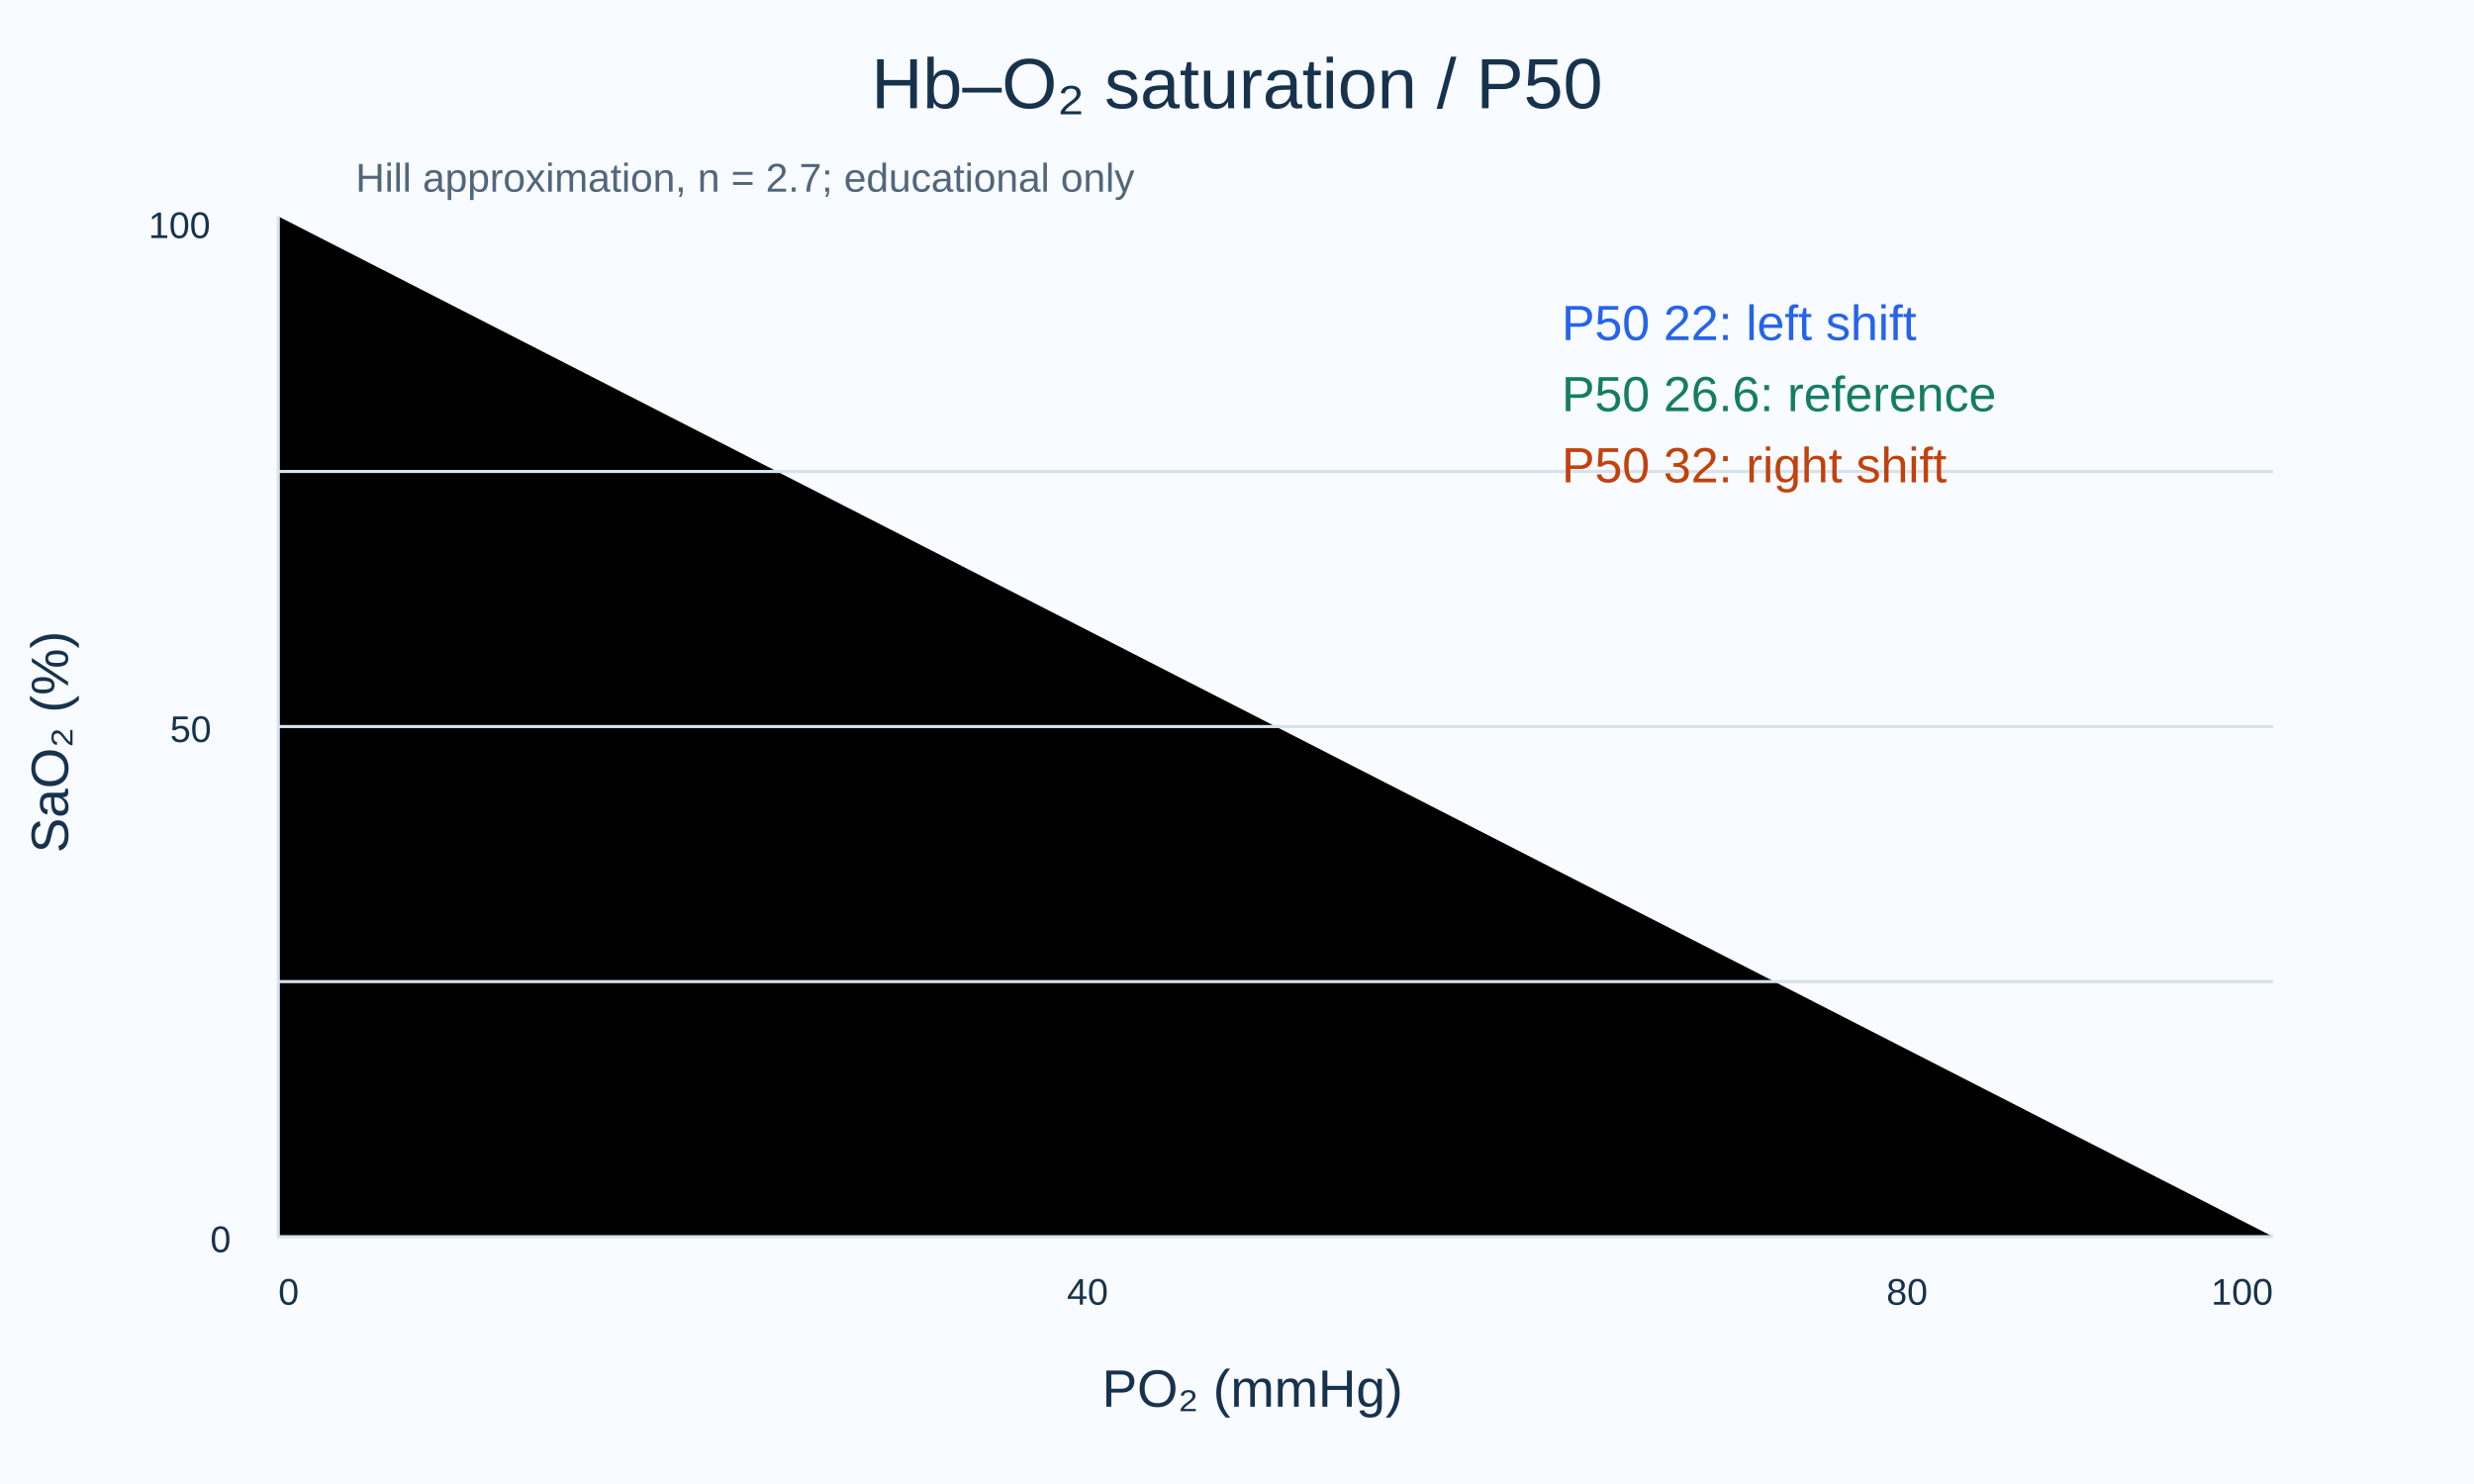
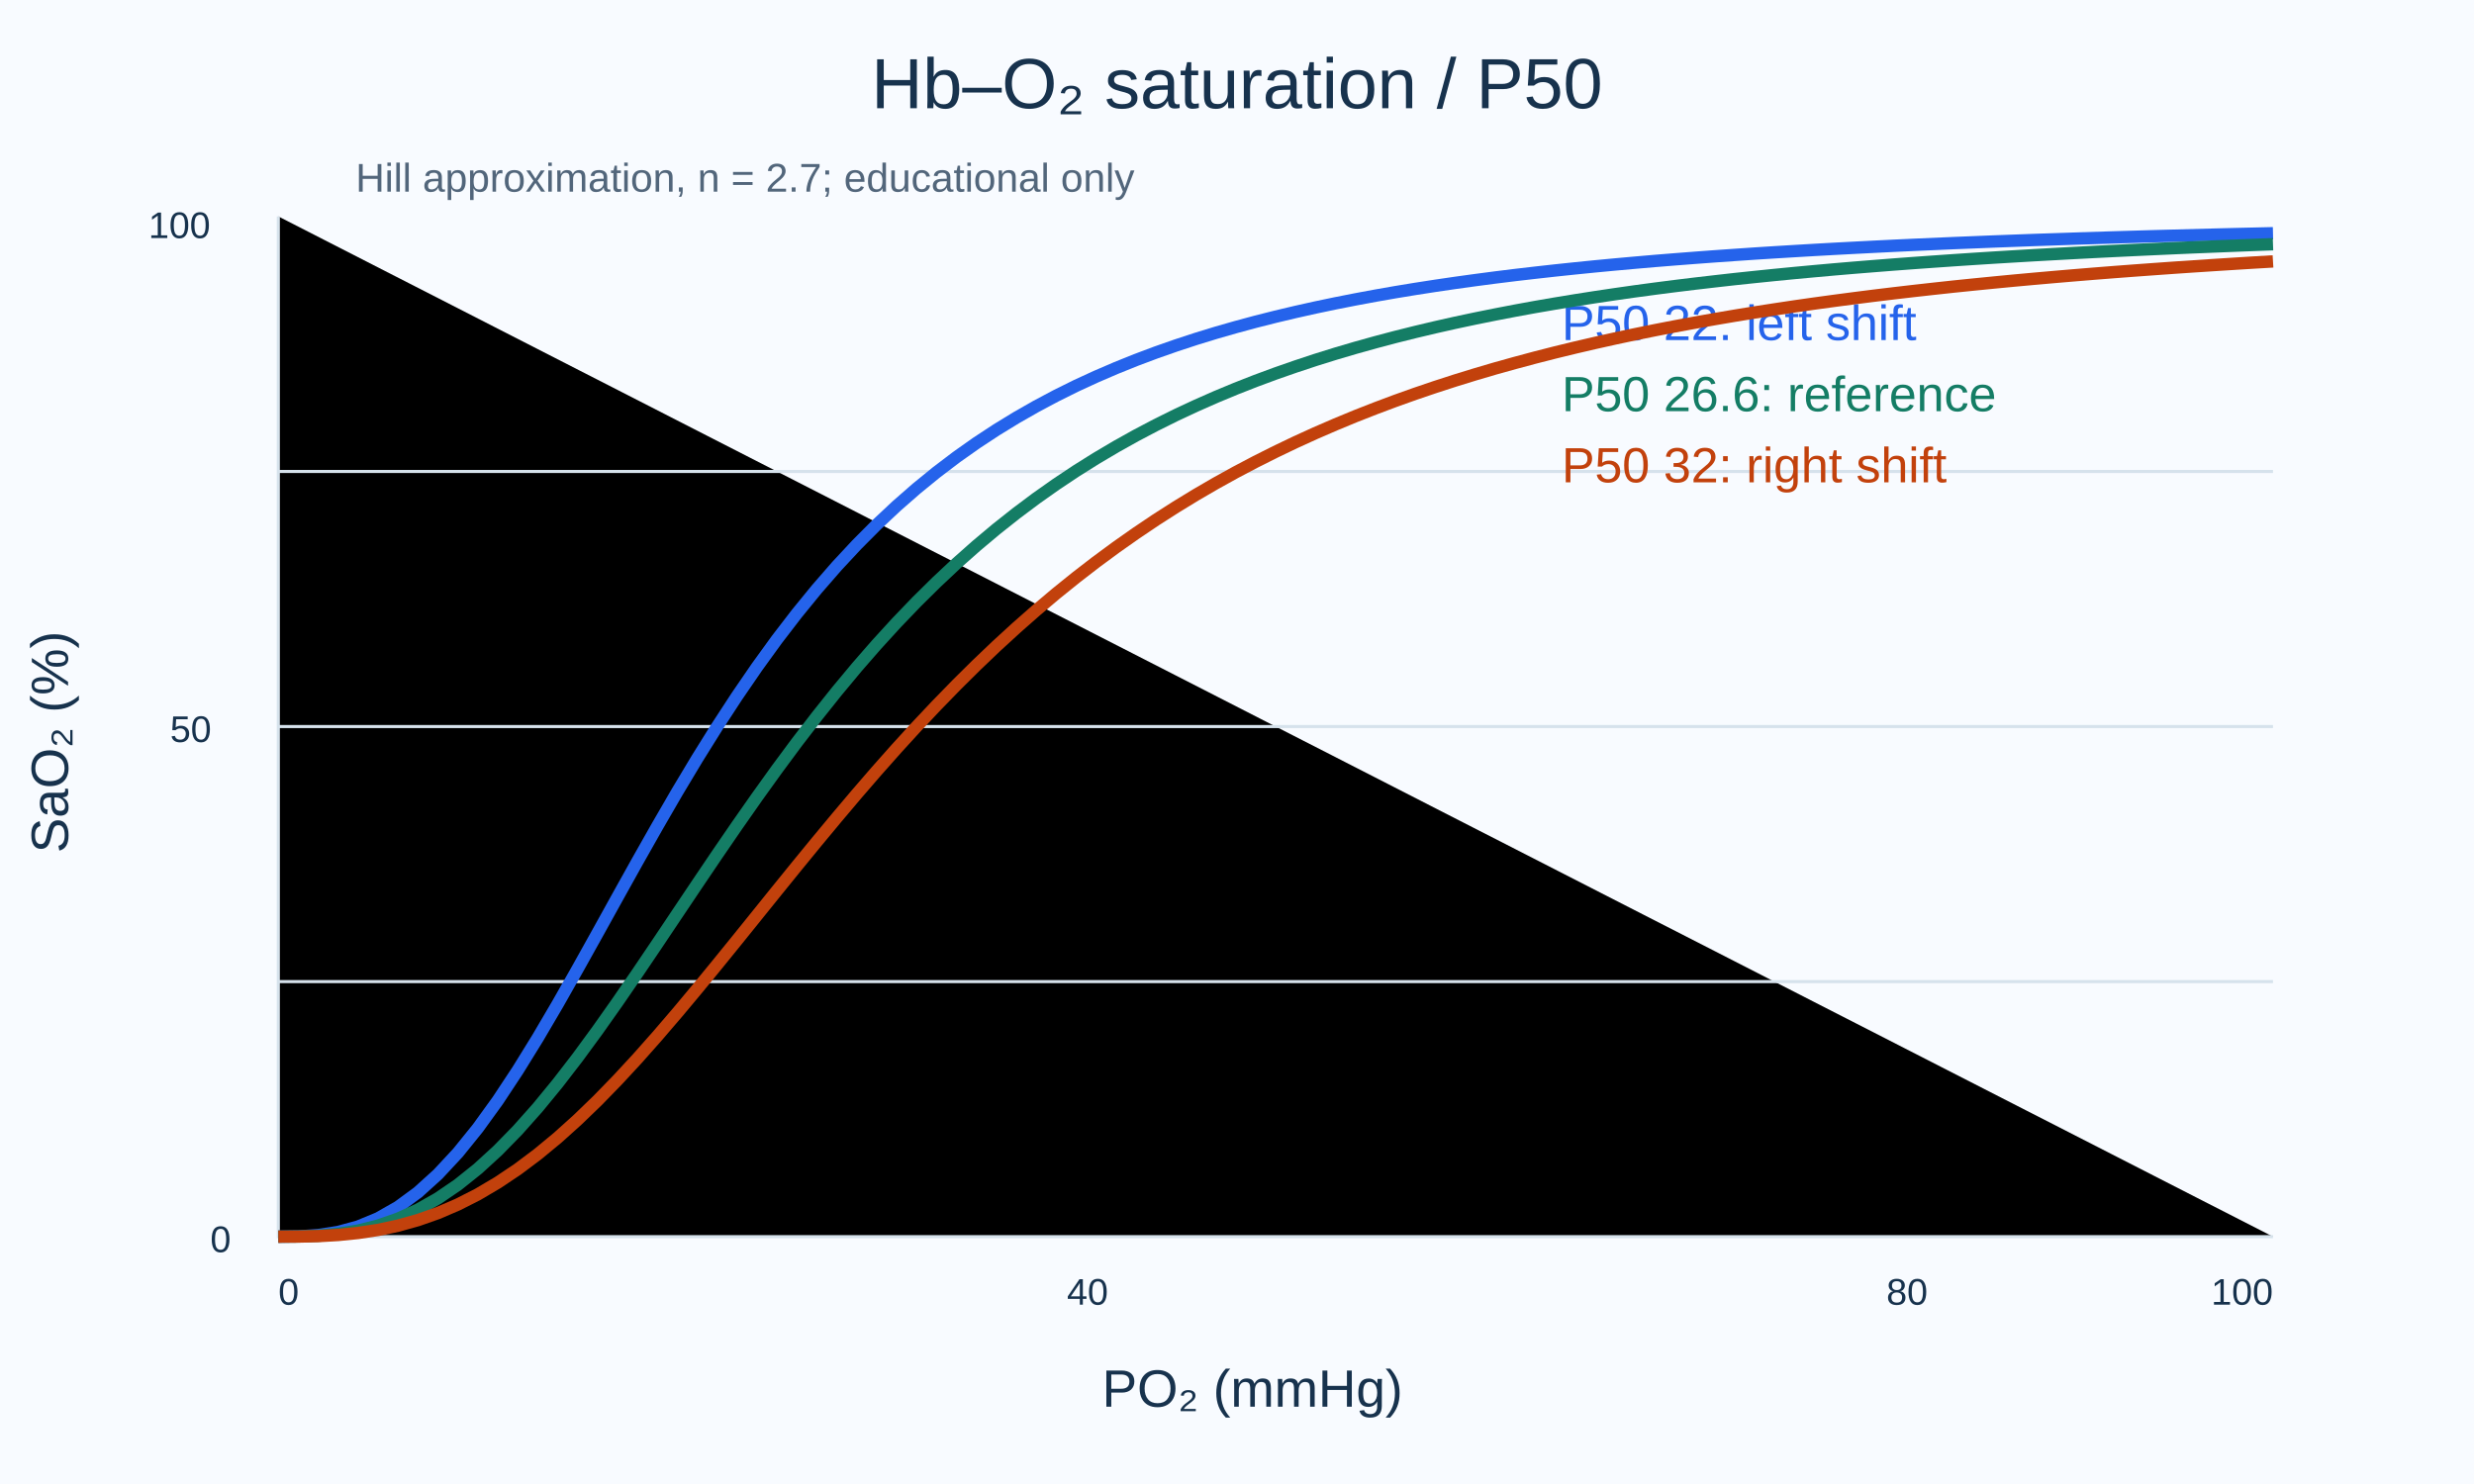
<svg xmlns="http://www.w3.org/2000/svg" viewBox="0 0 800 480" role="img" aria-labelledby="title desc">
  <rect width="800" height="480" fill="#f8fbff" />
  <g stroke="#d6e2ec" stroke-width="1">
    <path d="M90 70V400H735M90 235H735M90 152.5H735M90 317.5H735" />
  </g>
  <g font-family="Arial,sans-serif" fill="#17324d">
    <text x="400" y="35" font-size="23" text-anchor="middle">Hb–O₂ saturation / P50</text>
    <text x="405" y="455" text-anchor="middle" font-size="17">PO₂ (mmHg)</text>
    <text x="22" y="240" transform="rotate(-90 22 240)" text-anchor="middle" font-size="17">SaO₂ (%)</text>
    <text x="68" y="405">0</text>
    <text x="55" y="240">50</text>
    <text x="48" y="77">100</text>
    <text x="90" y="422">0</text>
    <text x="345" y="422">40</text>
    <text x="610" y="422">80</text>
    <text x="715" y="422">100</text>
  </g>
  <g id="curves" fill="none" stroke-width="4" stroke-linecap="round" />
  <g font-family="Arial,sans-serif" font-size="16">
    <text x="505" y="110" fill="#2563eb">P50 22: left shift</text>
    <text x="505" y="133" fill="#147d65">P50 26.6: reference</text>
    <text x="505" y="156" fill="#c2410c">P50 32: right shift</text>
    <text x="115" y="62" fill="#52667b" font-size="13">Hill approximation, n = 2.7; educational only</text>
  </g>
+   <path d="M90.00 400.00 L96.45 399.92 L102.90 399.49 L109.35 398.49 L115.80 396.73 L122.25 394.07 L128.70 390.40 L135.15 385.66 L141.60 379.82 L148.05 372.89 L154.50 364.91 L160.95 355.99 L167.40 346.23 L173.85 335.79 L180.30 324.80 L186.75 313.44 L193.20 301.87 L199.65 290.22 L206.10 278.64 L212.55 267.24 L219.00 256.11 L225.45 245.35 L231.90 235.00 L238.35 225.11 L244.80 215.71 L251.25 206.80 L257.70 198.41 L264.15 190.51 L270.60 183.10 L277.05 176.17 L283.50 169.69 L289.95 163.64 L296.40 158.00 L302.85 152.74 L309.30 147.84 L315.75 143.28 L322.20 139.04 L328.65 135.09 L335.10 131.41 L341.55 127.98 L348.00 124.78 L354.45 121.81 L360.90 119.03 L367.35 116.43 L373.80 114.01 L380.25 111.75 L386.70 109.63 L393.15 107.65 L399.60 105.80 L406.05 104.06 L412.50 102.43 L418.95 100.90 L425.40 99.46 L431.85 98.11 L438.30 96.84 L444.75 95.64 L451.20 94.51 L457.65 93.45 L464.10 92.45 L470.55 91.50 L477.00 90.61 L483.45 89.76 L489.90 88.96 L496.35 88.21 L502.80 87.49 L509.25 86.81 L515.70 86.16 L522.15 85.55 L528.60 84.97 L535.05 84.41 L541.50 83.89 L547.95 83.39 L554.40 82.91 L560.85 82.46 L567.30 82.02 L573.75 81.61 L580.20 81.22 L586.65 80.84 L593.10 80.48 L599.55 80.14 L606.00 79.81 L612.45 79.49 L618.90 79.19 L625.35 78.91 L631.80 78.63 L638.25 78.37 L644.70 78.11 L651.15 77.87 L657.60 77.63 L664.05 77.41 L670.50 77.19 L676.95 76.99 L683.40 76.79 L689.85 76.60 L696.30 76.41 L702.75 76.24 L709.20 76.07 L715.65 75.90 L722.10 75.74 L728.55 75.59 L735.00 75.44 " stroke="#2563eb" fill="none" stroke-width="4" />
+   <path d="M90.00 400.00 L96.45 399.95 L102.90 399.70 L109.35 399.09 L115.80 398.03 L122.25 396.42 L128.70 394.18 L135.15 391.26 L141.60 387.61 L148.05 383.21 L154.50 378.05 L160.95 372.15 L167.40 365.55 L173.85 358.29 L180.30 350.43 L186.75 342.07 L193.20 333.27 L199.65 324.13 L206.10 314.74 L212.55 305.19 L219.00 295.56 L225.45 285.94 L231.90 276.39 L238.35 266.98 L244.80 257.77 L251.25 248.79 L257.70 240.08 L264.15 231.68 L270.60 223.59 L277.05 215.84 L283.50 208.44 L289.95 201.38 L296.40 194.66 L302.85 188.29 L309.30 182.24 L315.75 176.52 L322.20 171.11 L328.65 166.00 L335.10 161.17 L341.55 156.62 L348.00 152.32 L354.45 148.27 L360.90 144.45 L367.35 140.85 L373.80 137.46 L380.25 134.26 L386.70 131.25 L393.15 128.40 L399.60 125.72 L406.05 123.19 L412.50 120.80 L418.95 118.55 L425.40 116.41 L431.85 114.40 L438.30 112.50 L444.75 110.70 L451.20 108.99 L457.65 107.38 L464.10 105.85 L470.55 104.40 L477.00 103.03 L483.45 101.73 L489.90 100.49 L496.35 99.31 L502.80 98.20 L509.25 97.14 L515.70 96.13 L522.15 95.17 L528.60 94.25 L535.05 93.38 L541.50 92.55 L547.95 91.76 L554.40 91.01 L560.85 90.28 L567.30 89.60 L573.75 88.94 L580.20 88.31 L586.65 87.71 L593.10 87.13 L599.55 86.58 L606.00 86.06 L612.45 85.55 L618.90 85.07 L625.35 84.61 L631.80 84.16 L638.25 83.73 L644.70 83.32 L651.15 82.93 L657.60 82.55 L664.05 82.19 L670.50 81.84 L676.95 81.50 L683.40 81.18 L689.85 80.87 L696.30 80.57 L702.75 80.28 L709.20 80.00 L715.65 79.74 L722.10 79.48 L728.55 79.23 L735.00 78.99 " stroke="#147d65" fill="none" stroke-width="4" />
+   <path d="M90.00 400.00 L96.45 399.97 L102.90 399.82 L109.35 399.45 L115.80 398.80 L122.25 397.82 L128.70 396.44 L135.15 394.64 L141.60 392.37 L148.05 389.60 L154.50 386.32 L160.95 382.51 L167.40 378.19 L173.85 373.35 L180.30 368.02 L186.75 362.22 L193.20 355.99 L199.65 349.36 L206.10 342.39 L212.55 335.11 L219.00 327.59 L225.45 319.87 L231.90 312.00 L238.35 304.05 L244.80 296.04 L251.25 288.04 L257.70 280.08 L264.15 272.20 L270.60 264.43 L277.05 256.80 L283.50 249.34 L289.95 242.07 L296.40 235.00 L302.85 228.15 L309.30 221.53 L315.75 215.14 L322.20 208.98 L328.65 203.07 L335.10 197.39 L341.55 191.95 L348.00 186.75 L354.45 181.77 L360.90 177.01 L367.35 172.47 L373.80 168.13 L380.25 164.00 L386.70 160.06 L393.15 156.31 L399.60 152.74 L406.05 149.34 L412.50 146.10 L418.95 143.01 L425.40 140.07 L431.85 137.28 L438.30 134.61 L444.75 132.08 L451.20 129.66 L457.65 127.36 L464.10 125.17 L470.55 123.08 L477.00 121.09 L483.45 119.19 L489.90 117.39 L496.35 115.66 L502.80 114.01 L509.25 112.44 L515.70 110.94 L522.15 109.50 L528.60 108.13 L535.05 106.82 L541.50 105.57 L547.95 104.38 L554.40 103.23 L560.85 102.13 L567.30 101.08 L573.75 100.08 L580.20 99.11 L586.65 98.19 L593.10 97.31 L599.55 96.46 L606.00 95.64 L612.45 94.86 L618.90 94.11 L625.35 93.39 L631.80 92.69 L638.25 92.03 L644.70 91.39 L651.15 90.77 L657.60 90.18 L664.05 89.61 L670.50 89.06 L676.95 88.53 L683.40 88.02 L689.85 87.53 L696.30 87.06 L702.75 86.60 L709.20 86.16 L715.65 85.74 L722.10 85.33 L728.55 84.93 L735.00 84.55 " stroke="#c2410c" fill="none" stroke-width="4" />
</svg>
